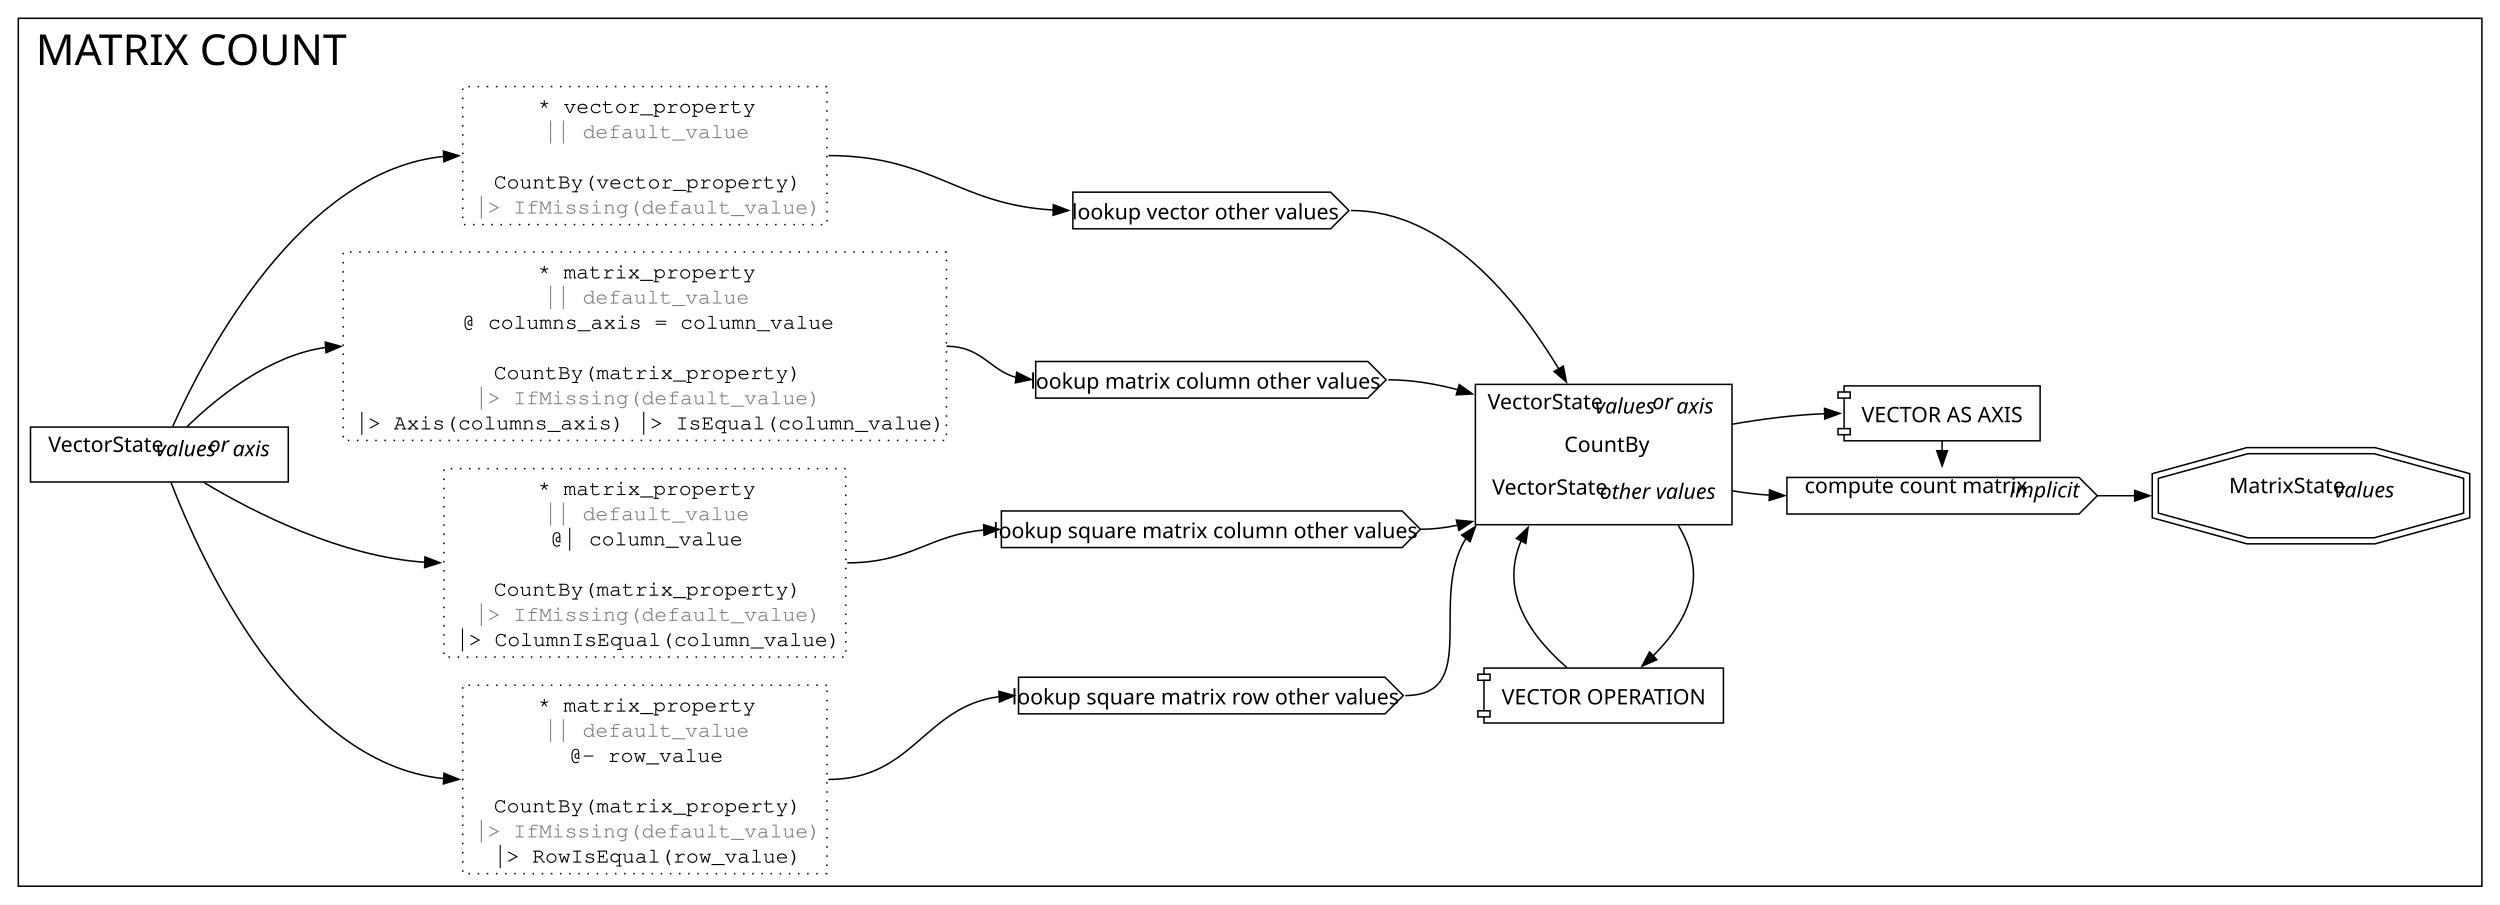
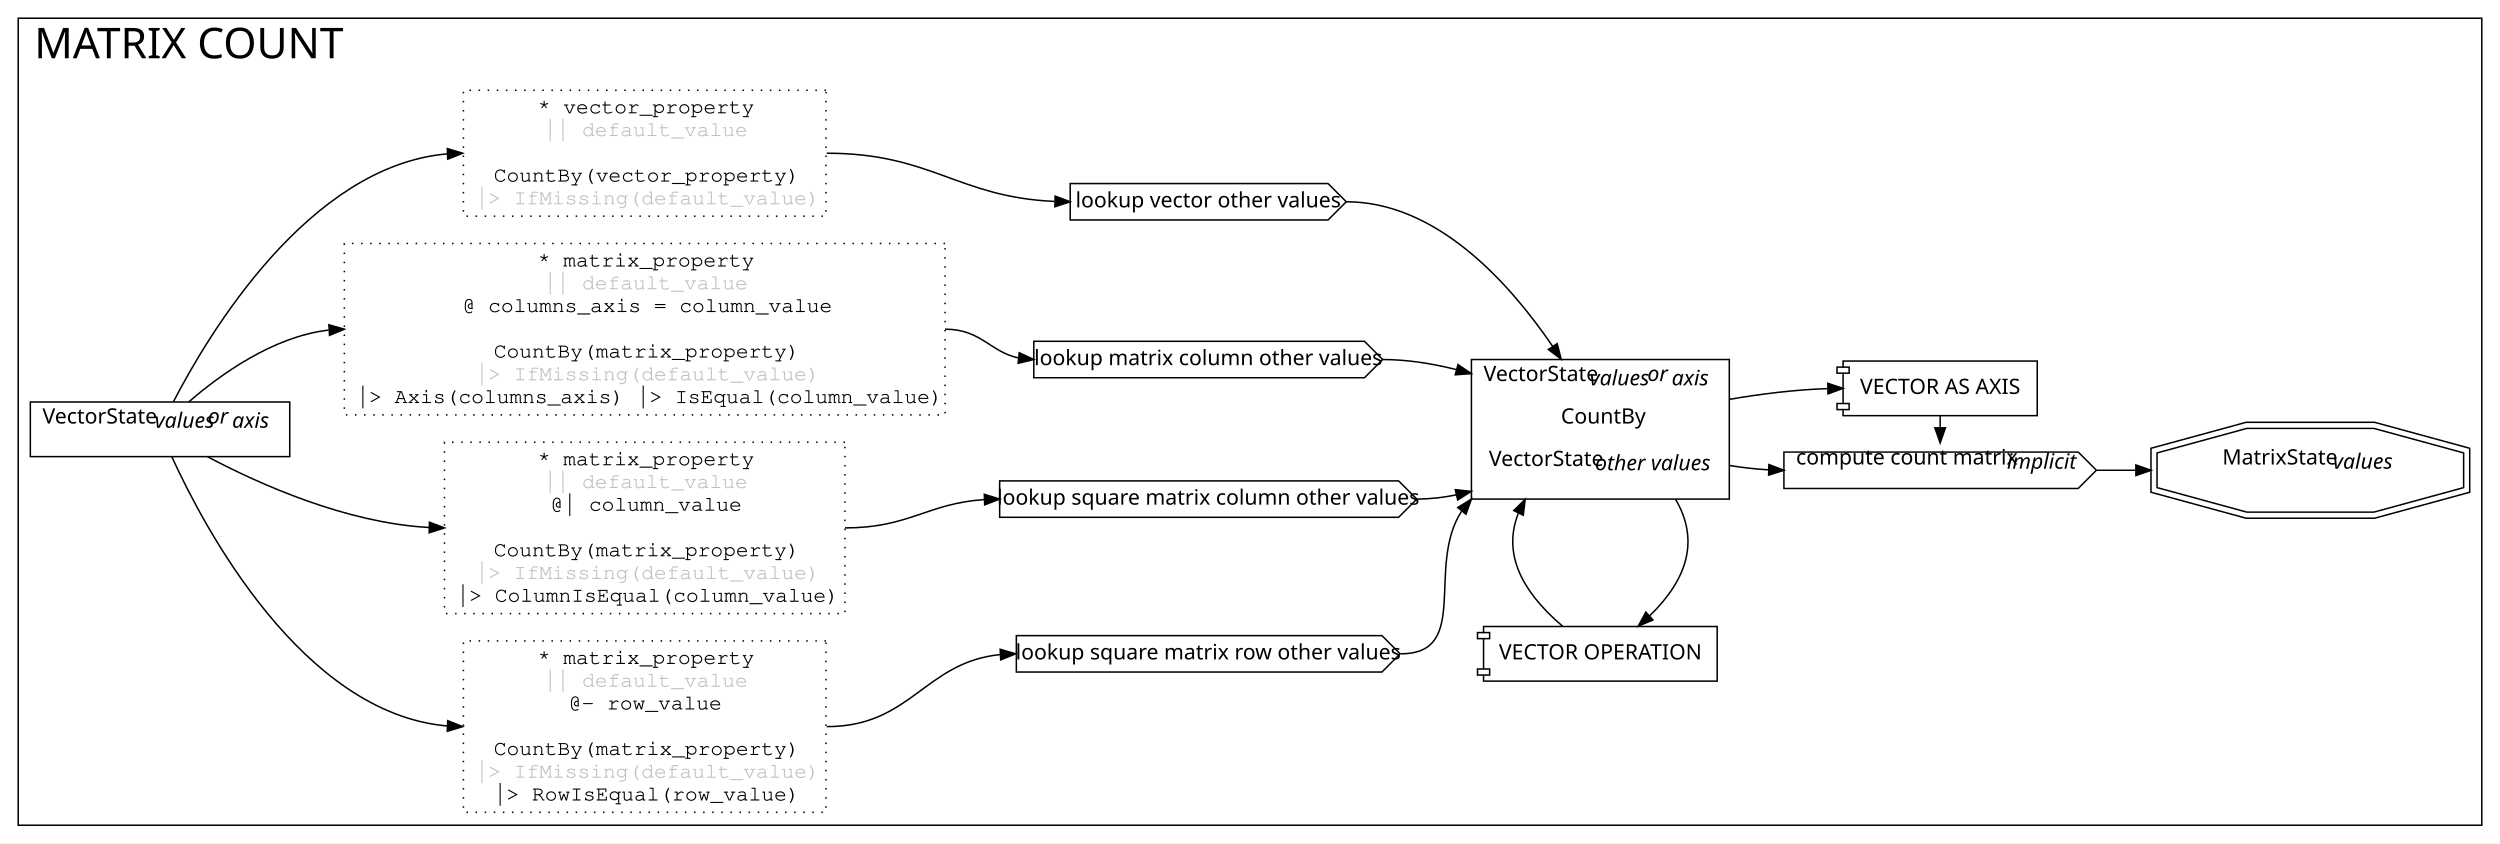
- <svg xmlns="http://www.w3.org/2000/svg" xmlns:xlink="http://www.w3.org/1999/xlink" width="1639pt" height="593pt" viewBox="0.00 0.00 1639.00 593.00">
-   <g id="graph0" class="graph" transform="scale(1 1) rotate(0) translate(4 589)">
-     <polygon fill="white" stroke="none" points="-4,4 -4,-589 1635.14,-589 1635.14,4 -4,4" />
+ <svg xmlns="http://www.w3.org/2000/svg" xmlns:xlink="http://www.w3.org/1999/xlink" width="1648pt" height="556pt" viewBox="0.00 0.00 1648.06 556.00">
+   <g id="graph0" class="graph" transform="scale(1 1) rotate(0) translate(4 552)">
+     <polygon fill="#ffffff" stroke="transparent" points="-4,4 -4,-552 1644.057,-552 1644.057,4 -4,4" />
    <g id="clust1" class="cluster">
-       <polygon fill="none" stroke="black" points="8,-8 8,-577 1623.14,-577 1623.14,-8 8,-8" />
-       <text xml:space="preserve" text-anchor="middle" x="121.38" y="-546.4" font-family="Sans-Serif" font-size="28.00">MATRIX COUNT</text>
+       <polygon fill="none" stroke="#000000" points="8,-8 8,-540 1632.057,-540 1632.057,-8 8,-8" />
+       <text text-anchor="middle" x="120.5" y="-513.6" font-family="Sans-Serif" font-size="28.00" fill="#000000">MATRIX COUNT</text>
    </g>
    <g id="node1" class="node">
-       <polygon fill="none" stroke="black" points="1611.14,-252.59 1611.14,-275.41 1552.52,-291.55 1469.62,-291.55 1411,-275.41 1411,-252.59 1469.62,-236.45 1552.52,-236.45 1611.14,-252.59" />
-       <polygon fill="none" stroke="black" points="1615.14,-249.54 1615.14,-278.46 1553.06,-295.55 1469.08,-295.55 1407,-278.46 1407,-249.54 1469.08,-232.45 1553.06,-232.45 1615.14,-249.54" />
-       <text xml:space="preserve" text-anchor="start" x="1453.7" y="-265.7" font-family="Sans-Serif" font-size="14.00"> MatrixState</text>
-       <text xml:space="preserve" text-anchor="start" x="1526.45" y="-265.7" font-family="Sans-Serif" font-style="italic" baseline-shift="sub" font-size="14.00">values</text>
-       <text xml:space="preserve" text-anchor="start" x="1560.95" y="-265.7" font-family="Sans-Serif" font-size="14.00">  </text>
-       <text xml:space="preserve" text-anchor="start" x="1509.2" y="-251.7" font-family="Sans-Serif" font-size="14.00"> </text>
+       <polygon fill="none" stroke="#000000" points="1620.084,-230.568 1620.084,-253.432 1560.887,-269.6 1477.17,-269.6 1417.973,-253.432 1417.973,-230.568 1477.17,-214.4 1560.887,-214.4 1620.084,-230.568" />
+       <polygon fill="none" stroke="#000000" points="1624.085,-227.507 1624.085,-256.493 1561.423,-273.606 1476.634,-273.606 1413.972,-256.493 1413.972,-227.507 1476.634,-210.393 1561.423,-210.393 1624.085,-227.507" />
+       <text text-anchor="start" x="1461.028" y="-245.8" font-family="Sans-Serif" font-size="14.00" fill="#000000"> MatrixState</text>
+       <text text-anchor="start" x="1534.028" y="-245.8" font-family="Sans-Serif" font-style="italic" baseline-shift="sub" font-size="14.00" fill="#000000">values</text>
+       <text text-anchor="start" x="1569.028" y="-245.8" font-family="Sans-Serif" font-size="14.00" fill="#000000">  </text>
+       <text text-anchor="start" x="1517.028" y="-231.8" font-family="Sans-Serif" font-size="14.00" fill="#000000"> </text>
    </g>
    <g id="node2" class="node">
-       <polygon fill="none" stroke="black" points="185,-309 16,-309 16,-273 185,-273 185,-309" />
-       <text xml:space="preserve" text-anchor="start" x="24" y="-292.7" font-family="Sans-Serif" font-size="14.00"> VectorState</text>
-       <text xml:space="preserve" text-anchor="start" x="98.25" y="-292.7" font-family="Sans-Serif" font-style="italic" baseline-shift="sub" font-size="14.00">values</text>
-       <text xml:space="preserve" text-anchor="start" x="132.75" y="-292.7" font-family="Sans-Serif" font-style="italic" font-size="14.00">or </text>
-       <text xml:space="preserve" text-anchor="start" x="148.5" y="-292.7" font-family="Sans-Serif" font-style="italic" baseline-shift="sub" font-size="14.00">axis</text>
-       <text xml:space="preserve" text-anchor="start" x="169.5" y="-292.7" font-family="Sans-Serif" font-size="14.00">  </text>
-       <text xml:space="preserve" text-anchor="start" x="98.62" y="-278.7" font-family="Sans-Serif" font-size="14.00"> </text>
+       <polygon fill="none" stroke="#000000" points="187,-287 16,-287 16,-251 187,-251 187,-287" />
+       <text text-anchor="start" x="24" y="-272.8" font-family="Sans-Serif" font-size="14.00" fill="#000000"> VectorState</text>
+       <text text-anchor="start" x="98" y="-272.8" font-family="Sans-Serif" font-style="italic" baseline-shift="sub" font-size="14.00" fill="#000000">values</text>
+       <text text-anchor="start" x="133" y="-272.8" font-family="Sans-Serif" font-style="italic" font-size="14.00" fill="#000000">or </text>
+       <text text-anchor="start" x="149" y="-272.8" font-family="Sans-Serif" font-style="italic" baseline-shift="sub" font-size="14.00" fill="#000000">axis</text>
+       <text text-anchor="start" x="171" y="-272.8" font-family="Sans-Serif" font-size="14.00" fill="#000000">  </text>
+       <text text-anchor="start" x="99.5" y="-258.8" font-family="Sans-Serif" font-size="14.00" fill="#000000"> </text>
    </g>
    <g id="node4" class="node">
-       <polygon fill="none" stroke="black" stroke-dasharray="1,5" points="538.12,-139.75 299.38,-139.75 299.38,-16.25 538.12,-16.25 538.12,-139.75" />
-       <text xml:space="preserve" text-anchor="start" x="348.62" y="-122.45" font-family="Courier,monospace" font-size="14.00">* matrix_property</text>
-       <text xml:space="preserve" text-anchor="start" x="352.75" y="-105.95" font-family="Courier,monospace" font-size="14.00" fill="gray">|| default_value</text>
-       <text xml:space="preserve" text-anchor="start" x="369.25" y="-89.45" font-family="Courier,monospace" font-size="14.00">@- row_value</text>
-       <text xml:space="preserve" text-anchor="start" x="414.62" y="-72.95" font-family="Courier,monospace" font-size="14.00"> </text>
-       <text xml:space="preserve" text-anchor="start" x="319.75" y="-56.45" font-family="Courier,monospace" font-size="14.00">CountBy(matrix_property)</text>
-       <text xml:space="preserve" text-anchor="start" x="307.38" y="-39.95" font-family="Courier,monospace" font-size="14.00" fill="gray">|&gt; IfMissing(default_value)</text>
-       <text xml:space="preserve" text-anchor="start" x="319.75" y="-23.45" font-family="Courier,monospace" font-size="14.00">|&gt; RowIsEqual(row_value)</text>
+       <polygon fill="none" stroke="#000000" stroke-dasharray="1,5" points="540.5,-129.5 301.5,-129.5 301.5,-16.5 540.5,-16.5 540.5,-129.5" />
+       <text text-anchor="start" x="350.5" y="-114.3" font-family="Courier,monospace" font-size="14.00" fill="#000000">* matrix_property</text>
+       <text text-anchor="start" x="354.5" y="-99.3" font-family="Courier,monospace" font-size="14.00" fill="#c0c0c0">|| default_value</text>
+       <text text-anchor="start" x="371" y="-84.3" font-family="Courier,monospace" font-size="14.00" fill="#000000">@- row_value</text>
+       <text text-anchor="start" x="416.5" y="-69.3" font-family="Courier,monospace" font-size="14.00" fill="#000000"> </text>
+       <text text-anchor="start" x="321.5" y="-54.3" font-family="Courier,monospace" font-size="14.00" fill="#000000">CountBy(matrix_property)</text>
+       <text text-anchor="start" x="309.5" y="-39.3" font-family="Courier,monospace" font-size="14.00" fill="#c0c0c0">|&gt; IfMissing(default_value)</text>
+       <text text-anchor="start" x="321.5" y="-24.3" font-family="Courier,monospace" font-size="14.00" fill="#000000">|&gt; RowIsEqual(row_value)</text>
    </g>
    <g id="edge15" class="edge">
-       <path fill="none" stroke="black" d="M108.04,-272.84C127.18,-223.19 188.01,-88.24 287.07,-78.55" />
-       <polygon fill="black" stroke="black" points="287.05,-82.06 296.86,-78.07 286.7,-75.06 287.05,-82.06" />
+       <path fill="none" stroke="#000000" d="M109.259,-250.912C130.669,-204.049 195.374,-81.751 290.759,-73.445" />
+       <polygon fill="#000000" stroke="#000000" points="291.161,-76.931 301,-73 290.857,-69.938 291.161,-76.931" />
    </g>
    <g id="node6" class="node">
-       <polygon fill="none" stroke="black" stroke-dasharray="1,5" points="550.5,-281.75 287,-281.75 287,-158.25 550.5,-158.25 550.5,-281.75" />
-       <text xml:space="preserve" text-anchor="start" x="348.62" y="-264.45" font-family="Courier,monospace" font-size="14.00">* matrix_property</text>
-       <text xml:space="preserve" text-anchor="start" x="352.75" y="-247.95" font-family="Courier,monospace" font-size="14.00" fill="gray">|| default_value</text>
-       <text xml:space="preserve" text-anchor="start" x="356.88" y="-231.45" font-family="Courier,monospace" font-size="14.00">@| column_value</text>
-       <text xml:space="preserve" text-anchor="start" x="414.62" y="-214.95" font-family="Courier,monospace" font-size="14.00"> </text>
-       <text xml:space="preserve" text-anchor="start" x="319.75" y="-198.45" font-family="Courier,monospace" font-size="14.00">CountBy(matrix_property)</text>
-       <text xml:space="preserve" text-anchor="start" x="307.38" y="-181.95" font-family="Courier,monospace" font-size="14.00" fill="gray">|&gt; IfMissing(default_value)</text>
-       <text xml:space="preserve" text-anchor="start" x="295" y="-165.45" font-family="Courier,monospace" font-size="14.00">|&gt; ColumnIsEqual(column_value)</text>
+       <polygon fill="none" stroke="#000000" stroke-dasharray="1,5" points="553,-260.5 289,-260.5 289,-147.5 553,-147.5 553,-260.5" />
+       <text text-anchor="start" x="350.5" y="-245.3" font-family="Courier,monospace" font-size="14.00" fill="#000000">* matrix_property</text>
+       <text text-anchor="start" x="354.5" y="-230.3" font-family="Courier,monospace" font-size="14.00" fill="#c0c0c0">|| default_value</text>
+       <text text-anchor="start" x="359" y="-215.3" font-family="Courier,monospace" font-size="14.00" fill="#000000">@| column_value</text>
+       <text text-anchor="start" x="416.5" y="-200.3" font-family="Courier,monospace" font-size="14.00" fill="#000000"> </text>
+       <text text-anchor="start" x="321.5" y="-185.3" font-family="Courier,monospace" font-size="14.00" fill="#000000">CountBy(matrix_property)</text>
+       <text text-anchor="start" x="309.5" y="-170.3" font-family="Courier,monospace" font-size="14.00" fill="#c0c0c0">|&gt; IfMissing(default_value)</text>
+       <text text-anchor="start" x="297" y="-155.3" font-family="Courier,monospace" font-size="14.00" fill="#000000">|&gt; ColumnIsEqual(column_value)</text>
    </g>
    <g id="edge16" class="edge">
-       <path fill="none" stroke="black" d="M129.91,-272.53C162.81,-252.85 219.55,-224.02 274.64,-220.38" />
-       <polygon fill="black" stroke="black" points="274.61,-223.88 284.49,-220.05 274.38,-216.89 274.61,-223.88" />
+       <path fill="none" stroke="#000000" d="M132.867,-250.894C167.074,-232.788 224.257,-207.213 278.844,-204.278" />
+       <polygon fill="#000000" stroke="#000000" points="279.099,-207.772 289,-204 278.908,-200.775 279.099,-207.772" />
    </g>
    <g id="node8" class="node">
-       <polygon fill="none" stroke="black" stroke-dasharray="1,5" points="616.5,-423.75 221,-423.75 221,-300.25 616.5,-300.25 616.5,-423.75" />
-       <text xml:space="preserve" text-anchor="start" x="348.62" y="-406.45" font-family="Courier,monospace" font-size="14.00">* matrix_property</text>
-       <text xml:space="preserve" text-anchor="start" x="352.75" y="-389.95" font-family="Courier,monospace" font-size="14.00" fill="gray">|| default_value</text>
-       <text xml:space="preserve" text-anchor="start" x="299.12" y="-373.45" font-family="Courier,monospace" font-size="14.00">@ columns_axis = column_value</text>
-       <text xml:space="preserve" text-anchor="start" x="414.62" y="-356.95" font-family="Courier,monospace" font-size="14.00"> </text>
-       <text xml:space="preserve" text-anchor="start" x="319.75" y="-340.45" font-family="Courier,monospace" font-size="14.00">CountBy(matrix_property)</text>
-       <text xml:space="preserve" text-anchor="start" x="307.38" y="-323.95" font-family="Courier,monospace" font-size="14.00" fill="gray">|&gt; IfMissing(default_value)</text>
-       <text xml:space="preserve" text-anchor="start" x="229" y="-307.45" font-family="Courier,monospace" font-size="14.00">|&gt; Axis(columns_axis) |&gt; IsEqual(column_value)</text>
+       <polygon fill="none" stroke="#000000" stroke-dasharray="1,5" points="619,-391.5 223,-391.5 223,-278.5 619,-278.5 619,-391.5" />
+       <text text-anchor="start" x="350.5" y="-376.3" font-family="Courier,monospace" font-size="14.00" fill="#000000">* matrix_property</text>
+       <text text-anchor="start" x="354.5" y="-361.3" font-family="Courier,monospace" font-size="14.00" fill="#c0c0c0">|| default_value</text>
+       <text text-anchor="start" x="301" y="-346.3" font-family="Courier,monospace" font-size="14.00" fill="#000000">@ columns_axis = column_value</text>
+       <text text-anchor="start" x="416.5" y="-331.3" font-family="Courier,monospace" font-size="14.00" fill="#000000"> </text>
+       <text text-anchor="start" x="321.5" y="-316.3" font-family="Courier,monospace" font-size="14.00" fill="#000000">CountBy(matrix_property)</text>
+       <text text-anchor="start" x="309.5" y="-301.3" font-family="Courier,monospace" font-size="14.00" fill="#c0c0c0">|&gt; IfMissing(default_value)</text>
+       <text text-anchor="start" x="231" y="-286.3" font-family="Courier,monospace" font-size="14.00" fill="#000000">|&gt; Axis(columns_axis) |&gt; IsEqual(column_value)</text>
    </g>
    <g id="edge17" class="edge">
-       <path fill="none" stroke="black" d="M118.63,-309.28C138.33,-328.43 172.79,-356.39 209.93,-361.26" />
-       <polygon fill="black" stroke="black" points="209.28,-364.73 219.49,-361.9 209.74,-357.74 209.28,-364.73" />
+       <path fill="none" stroke="#000000" d="M120.404,-287.035C141.011,-304.897 175.971,-330.18 212.627,-334.394" />
+       <polygon fill="#000000" stroke="#000000" points="212.813,-337.911 223,-335 213.221,-330.923 212.813,-337.911" />
    </g>
    <g id="node10" class="node">
-       <polygon fill="none" stroke="black" stroke-dasharray="1,5" points="538.12,-532.25 299.38,-532.25 299.38,-441.75 538.12,-441.75 538.12,-532.25" />
-       <text xml:space="preserve" text-anchor="start" x="348.62" y="-514.95" font-family="Courier,monospace" font-size="14.00">* vector_property</text>
-       <text xml:space="preserve" text-anchor="start" x="352.75" y="-498.45" font-family="Courier,monospace" font-size="14.00" fill="gray">|| default_value</text>
-       <text xml:space="preserve" text-anchor="start" x="414.62" y="-481.95" font-family="Courier,monospace" font-size="14.00"> </text>
-       <text xml:space="preserve" text-anchor="start" x="319.75" y="-465.45" font-family="Courier,monospace" font-size="14.00">CountBy(vector_property)</text>
-       <text xml:space="preserve" text-anchor="start" x="307.38" y="-448.95" font-family="Courier,monospace" font-size="14.00" fill="gray">|&gt; IfMissing(default_value)</text>
+       <polygon fill="none" stroke="#000000" stroke-dasharray="1,5" points="540.5,-492.5 301.5,-492.5 301.5,-409.5 540.5,-409.5 540.5,-492.5" />
+       <text text-anchor="start" x="350.5" y="-477.3" font-family="Courier,monospace" font-size="14.00" fill="#000000">* vector_property</text>
+       <text text-anchor="start" x="354.5" y="-462.3" font-family="Courier,monospace" font-size="14.00" fill="#c0c0c0">|| default_value</text>
+       <text text-anchor="start" x="416.5" y="-447.3" font-family="Courier,monospace" font-size="14.00" fill="#000000"> </text>
+       <text text-anchor="start" x="321.5" y="-432.3" font-family="Courier,monospace" font-size="14.00" fill="#000000">CountBy(vector_property)</text>
+       <text text-anchor="start" x="309.5" y="-417.3" font-family="Courier,monospace" font-size="14.00" fill="#c0c0c0">|&gt; IfMissing(default_value)</text>
    </g>
    <g id="edge18" class="edge">
-       <path fill="none" stroke="black" d="M109.25,-309.44C130.28,-356.37 193.25,-477.31 287.08,-486.45" />
-       <polygon fill="black" stroke="black" points="286.71,-489.94 296.86,-486.93 287.04,-482.95 286.71,-489.94" />
+       <path fill="none" stroke="#000000" d="M110.306,-287.116C133.257,-331.533 199.534,-442.803 290.912,-450.571" />
+       <polygon fill="#000000" stroke="#000000" points="290.86,-454.072 301,-451 291.158,-447.078 290.86,-454.072" />
    </g>
    <g id="node3" class="node">
-       <polygon fill="none" stroke="black" points="1131.5,-337 963.25,-337 963.25,-245 1131.5,-245 1131.5,-337" />
-       <text xml:space="preserve" text-anchor="start" x="971.25" y="-320.7" font-family="Sans-Serif" font-size="14.00">VectorState</text>
-       <text xml:space="preserve" text-anchor="start" x="1041.75" y="-320.7" font-family="Sans-Serif" font-style="italic" baseline-shift="sub" font-size="14.00">values </text>
-       <text xml:space="preserve" text-anchor="start" x="1079.25" y="-320.7" font-family="Sans-Serif" font-style="italic" font-size="14.00">or </text>
-       <text xml:space="preserve" text-anchor="start" x="1095" y="-320.7" font-family="Sans-Serif" font-style="italic" baseline-shift="sub" font-size="14.00">axis</text>
-       <text xml:space="preserve" text-anchor="start" x="1116" y="-320.7" font-family="Sans-Serif" font-size="14.00">  </text>
-       <text xml:space="preserve" text-anchor="start" x="1045.5" y="-306.7" font-family="Sans-Serif" font-size="14.00"> </text>
-       <text xml:space="preserve" text-anchor="start" x="1021.5" y="-292.7" font-family="Sans-Serif" font-size="14.00">CountBy</text>
-       <text xml:space="preserve" text-anchor="start" x="1045.5" y="-278.7" font-family="Sans-Serif" font-size="14.00"> </text>
-       <text xml:space="preserve" text-anchor="start" x="974.25" y="-264.7" font-family="Sans-Serif" font-size="14.00">VectorState</text>
-       <text xml:space="preserve" text-anchor="start" x="1044.75" y="-264.7" font-family="Sans-Serif" font-style="italic" baseline-shift="sub" font-size="14.00">other values</text>
-       <text xml:space="preserve" text-anchor="start" x="1109.25" y="-264.7" font-family="Sans-Serif" font-size="14.00">   </text>
-       <text xml:space="preserve" text-anchor="start" x="1045.5" y="-250.7" font-family="Sans-Serif" font-size="14.00"> </text>
+       <polygon fill="none" stroke="#000000" points="1136,-315 966,-315 966,-223 1136,-223 1136,-315" />
+       <text text-anchor="start" x="974" y="-300.8" font-family="Sans-Serif" font-size="14.00" fill="#000000">VectorState</text>
+       <text text-anchor="start" x="1044" y="-300.8" font-family="Sans-Serif" font-style="italic" baseline-shift="sub" font-size="14.00" fill="#000000">values </text>
+       <text text-anchor="start" x="1082" y="-300.8" font-family="Sans-Serif" font-style="italic" font-size="14.00" fill="#000000">or </text>
+       <text text-anchor="start" x="1098" y="-300.8" font-family="Sans-Serif" font-style="italic" baseline-shift="sub" font-size="14.00" fill="#000000">axis</text>
+       <text text-anchor="start" x="1120" y="-300.8" font-family="Sans-Serif" font-size="14.00" fill="#000000">  </text>
+       <text text-anchor="start" x="1049" y="-286.8" font-family="Sans-Serif" font-size="14.00" fill="#000000"> </text>
+       <text text-anchor="start" x="1025" y="-272.8" font-family="Sans-Serif" font-size="14.00" fill="#000000">CountBy</text>
+       <text text-anchor="start" x="1049" y="-258.8" font-family="Sans-Serif" font-size="14.00" fill="#000000"> </text>
+       <text text-anchor="start" x="977.5" y="-244.8" font-family="Sans-Serif" font-size="14.00" fill="#000000">VectorState</text>
+       <text text-anchor="start" x="1047.5" y="-244.8" font-family="Sans-Serif" font-style="italic" baseline-shift="sub" font-size="14.00" fill="#000000">other values</text>
+       <text text-anchor="start" x="1112.5" y="-244.8" font-family="Sans-Serif" font-size="14.00" fill="#000000">   </text>
+       <text text-anchor="start" x="1049" y="-230.8" font-family="Sans-Serif" font-size="14.00" fill="#000000"> </text>
    </g>
    <g id="node12" class="node">
      <g id="a_node12">
        <a xlink:href="#../DataAxesFormats.Queries.VECTOR_OPERATION" xlink:title="VECTOR OPERATION">
-           <polygon fill="none" stroke="black" points="1125.88,-151 968.88,-151 968.88,-147 964.88,-147 964.88,-143 968.88,-143 968.88,-123 964.88,-123 964.88,-119 968.88,-119 968.88,-115 1125.88,-115 1125.88,-151" />
-           <polyline fill="none" stroke="black" points="968.88,-147 972.88,-147 972.88,-143 968.88,-143" />
-           <polyline fill="none" stroke="black" points="968.88,-123 972.88,-123 972.88,-119 968.88,-119" />
-           <text xml:space="preserve" text-anchor="middle" x="1047.38" y="-127.2" font-family="Sans-Serif" font-size="14.00">VECTOR OPERATION</text>
+           <polygon fill="none" stroke="#000000" points="1128,-139 974,-139 974,-135 970,-135 970,-131 974,-131 974,-111 970,-111 970,-107 974,-107 974,-103 1128,-103 1128,-139" />
+           <polyline fill="none" stroke="#000000" points="974,-135 978,-135 978,-131 974,-131 " />
+           <polyline fill="none" stroke="#000000" points="974,-111 978,-111 978,-107 974,-107 " />
+           <text text-anchor="middle" x="1051" y="-117.3" font-family="Sans-Serif" font-size="14.00" fill="#000000">VECTOR OPERATION</text>
        </a>
      </g>
    </g>
    <g id="edge9" class="edge">
-       <path fill="none" stroke="black" d="M1096.23,-244.58C1113.8,-216.01 1108.26,-187.44 1079.62,-158.87" />
-       <polygon fill="black" stroke="black" points="1082.2,-156.49 1072.49,-152.24 1077.43,-161.61 1082.2,-156.49" />
+       <path fill="none" stroke="#000000" d="M1100.562,-222.864C1115.606,-197.267 1109.92,-171.67 1083.505,-146.073" />
+       <polygon fill="#000000" stroke="#000000" points="1085.688,-143.329 1075.926,-139.211 1080.99,-148.518 1085.688,-143.329" />
    </g>
    <g id="node13" class="node">
-       <polygon fill="none" stroke="black" points="1359,-276 1167.5,-276 1167.5,-252 1359,-252 1371,-264 1359,-276" />
-       <text xml:space="preserve" text-anchor="start" x="1175.5" y="-265.7" font-family="Sans-Serif" font-size="14.00"> compute count matrix </text>
-       <text xml:space="preserve" text-anchor="start" x="1313.5" y="-265.7" font-family="Sans-Serif" font-style="italic" baseline-shift="sub" font-size="14.00">implicit</text>
-       <text xml:space="preserve" text-anchor="start" x="1348" y="-265.7" font-family="Sans-Serif" font-size="14.00">    </text>
-       <text xml:space="preserve" text-anchor="start" x="1265.5" y="-251.7" font-family="Sans-Serif" font-size="14.00">  </text>
+       <polygon fill="none" stroke="#000000" points="1366,-254 1172,-254 1172,-230 1366,-230 1378,-242 1366,-254" />
+       <text text-anchor="start" x="1180" y="-245.8" font-family="Sans-Serif" font-size="14.00" fill="#000000"> compute count matrix </text>
+       <text text-anchor="start" x="1319" y="-245.8" font-family="Sans-Serif" font-style="italic" baseline-shift="sub" font-size="14.00" fill="#000000">implicit</text>
+       <text text-anchor="start" x="1354" y="-245.8" font-family="Sans-Serif" font-size="14.00" fill="#000000">    </text>
+       <text text-anchor="start" x="1271" y="-231.8" font-family="Sans-Serif" font-size="14.00" fill="#000000">  </text>
    </g>
    <g id="edge12" class="edge">
-       <path fill="none" stroke="black" d="M1131.8,-267.2C1139.88,-265.87 1148.08,-264.87 1156.17,-264.37" />
-       <polygon fill="black" stroke="black" points="1156.11,-267.87 1165.99,-264.05 1155.88,-260.87 1156.11,-267.87" />
+       <path fill="none" stroke="#000000" d="M1136.081,-245.15C1144.684,-243.766 1153.416,-242.744 1162.003,-242.279" />
+       <polygon fill="#000000" stroke="#000000" points="1162.101,-245.778 1172,-242 1161.906,-238.78 1162.101,-245.778" />
    </g>
    <g id="node14" class="node">
      <g id="a_node14">
        <a xlink:href="#../DataAxesFormats.Queries.VECTOR_AS_AXIS" xlink:title="VECTOR AS AXIS">
-           <polygon fill="none" stroke="black" points="1333.5,-336 1205,-336 1205,-332 1201,-332 1201,-328 1205,-328 1205,-308 1201,-308 1201,-304 1205,-304 1205,-300 1333.5,-300 1333.5,-336" />
-           <polyline fill="none" stroke="black" points="1205,-332 1209,-332 1209,-328 1205,-328" />
-           <polyline fill="none" stroke="black" points="1205,-308 1209,-308 1209,-304 1205,-304" />
-           <text xml:space="preserve" text-anchor="middle" x="1269.25" y="-312.2" font-family="Sans-Serif" font-size="14.00">VECTOR AS AXIS</text>
+           <polygon fill="none" stroke="#000000" points="1339,-314 1211,-314 1211,-310 1207,-310 1207,-306 1211,-306 1211,-286 1207,-286 1207,-282 1211,-282 1211,-278 1339,-278 1339,-314" />
+           <polyline fill="none" stroke="#000000" points="1211,-310 1215,-310 1215,-306 1211,-306 " />
+           <polyline fill="none" stroke="#000000" points="1211,-286 1215,-286 1215,-282 1211,-282 " />
+           <text text-anchor="middle" x="1275" y="-292.3" font-family="Sans-Serif" font-size="14.00" fill="#000000">VECTOR AS AXIS</text>
        </a>
      </g>
    </g>
    <g id="edge13" class="edge">
-       <path fill="none" stroke="black" d="M1131.77,-310.91C1151.22,-314.3 1172.15,-317 1192.3,-317.77" />
-       <polygon fill="black" stroke="black" points="1192.15,-321.27 1202.22,-317.97 1192.29,-314.27 1192.15,-321.27" />
+       <path fill="none" stroke="#000000" d="M1136.08,-288.764C1156.87,-292.319 1179.334,-295.129 1200.856,-295.831" />
+       <polygon fill="#000000" stroke="#000000" points="1200.943,-299.332 1211,-296 1201.06,-292.333 1200.943,-299.332" />
    </g>
    <g id="node5" class="node">
-       <polygon fill="none" stroke="black" points="904,-145 663.75,-145 663.75,-121 904,-121 916,-133 904,-145" />
-       <text xml:space="preserve" text-anchor="middle" x="789.88" y="-127.2" font-family="Sans-Serif" font-size="14.00">lookup square matrix row other values  </text>
+       <polygon fill="none" stroke="#000000" points="907,-133 666,-133 666,-109 907,-109 919,-121 907,-133" />
+       <text text-anchor="middle" x="792.5" y="-117.3" font-family="Sans-Serif" font-size="14.00" fill="#000000">lookup square matrix row other values  </text>
    </g>
    <g id="edge1" class="edge">
-       <path fill="none" stroke="black" d="M539.12,-78C595.19,-78 601.8,-125.94 651.3,-132.3" />
-       <polygon fill="black" stroke="black" points="650.84,-135.78 661.03,-132.91 651.27,-128.8 650.84,-135.78" />
+       <path fill="none" stroke="#000000" d="M541,-73C596.713,-73 605.287,-115.364 655.292,-120.493" />
+       <polygon fill="#000000" stroke="#000000" points="655.339,-124 665.5,-121 655.686,-117.009 655.339,-124" />
    </g>
    <g id="edge2" class="edge">
-       <path fill="none" stroke="black" d="M917.21,-133C967.29,-133 932.08,-196.54 957.21,-236.21" />
-       <polygon fill="black" stroke="black" points="954.32,-238.2 963.3,-243.82 959.79,-233.82 954.32,-238.2" />
+       <path fill="none" stroke="#000000" d="M919.5,-121C965.819,-121 935.755,-178.711 959.607,-215.135" />
+       <polygon fill="#000000" stroke="#000000" points="956.976,-217.448 966,-223 962.408,-213.033 956.976,-217.448" />
    </g>
    <g id="node7" class="node">
-       <polygon fill="none" stroke="black" points="915.25,-254 652.5,-254 652.5,-230 915.25,-230 927.25,-242 915.25,-254" />
-       <text xml:space="preserve" text-anchor="middle" x="789.88" y="-236.2" font-family="Sans-Serif" font-size="14.00">lookup square matrix column other values  </text>
+       <polygon fill="none" stroke="#000000" points="918,-235 655,-235 655,-211 918,-211 930,-223 918,-235" />
+       <text text-anchor="middle" x="792.5" y="-219.3" font-family="Sans-Serif" font-size="14.00" fill="#000000">lookup square matrix column other values  </text>
    </g>
    <g id="edge3" class="edge">
-       <path fill="none" stroke="black" d="M551.5,-220C593.49,-220 604.72,-238.38 641.42,-241.54" />
-       <polygon fill="black" stroke="black" points="640.85,-245.02 650.99,-241.94 641.14,-238.03 640.85,-245.02" />
+       <path fill="none" stroke="#000000" d="M553,-204C595.51,-204 607.138,-220.147 644.823,-222.67" />
+       <polygon fill="#000000" stroke="#000000" points="644.892,-226.174 655,-223 645.119,-219.178 644.892,-226.174" />
    </g>
    <g id="edge4" class="edge">
-       <path fill="none" stroke="black" d="M927.25,-242C935.4,-242 943.64,-242.99 951.78,-244.7" />
-       <polygon fill="black" stroke="black" points="950.79,-248.06 961.34,-247.07 952.48,-241.26 950.79,-248.06" />
+       <path fill="none" stroke="#000000" d="M930,-223C938.654,-223 947.443,-224.041 956.129,-225.809" />
+       <polygon fill="#000000" stroke="#000000" points="955.345,-229.22 965.88,-228.099 956.945,-222.406 955.345,-229.22" />
    </g>
    <g id="node9" class="node">
-       <polygon fill="none" stroke="black" points="892.75,-352 675,-352 675,-328 892.75,-328 904.75,-340 892.75,-352" />
-       <text xml:space="preserve" text-anchor="middle" x="789.88" y="-334.2" font-family="Sans-Serif" font-size="14.00">lookup matrix column other values  </text>
+       <polygon fill="none" stroke="#000000" points="895.5,-327 677.5,-327 677.5,-303 895.5,-303 907.5,-315 895.5,-327" />
+       <text text-anchor="middle" x="792.5" y="-311.3" font-family="Sans-Serif" font-size="14.00" fill="#000000">lookup matrix column other values  </text>
    </g>
    <g id="edge5" class="edge">
-       <path fill="none" stroke="black" d="M616.5,-362C639.42,-362 644.92,-346.34 662.39,-341.44" />
-       <polygon fill="black" stroke="black" points="662.55,-344.95 672.02,-340.19 661.65,-338.01 662.55,-344.95" />
+       <path fill="none" stroke="#000000" d="M619,-335C642.721,-335 648.606,-320.095 667.45,-316.019" />
+       <polygon fill="#000000" stroke="#000000" points="667.904,-319.491 677.5,-315 667.198,-312.527 667.904,-319.491" />
    </g>
    <g id="edge6" class="edge">
-       <path fill="none" stroke="black" d="M906.23,-340C921.37,-340 936.94,-337.42 951.95,-333.44" />
-       <polygon fill="black" stroke="black" points="952.68,-336.88 961.31,-330.74 950.73,-330.15 952.68,-336.88" />
+       <path fill="none" stroke="#000000" d="M907.5,-315C923.532,-315 940.112,-312.364 956.058,-308.354" />
+       <polygon fill="#000000" stroke="#000000" points="957.157,-311.683 965.895,-305.691 955.327,-304.926 957.157,-311.683" />
    </g>
    <g id="node11" class="node">
-       <polygon fill="none" stroke="black" points="868.38,-463 699.38,-463 699.38,-439 868.38,-439 880.38,-451 868.38,-463" />
-       <text xml:space="preserve" text-anchor="middle" x="789.88" y="-445.2" font-family="Sans-Serif" font-size="14.00">lookup vector other values  </text>
+       <polygon fill="none" stroke="#000000" points="871.5,-431 701.5,-431 701.5,-407 871.5,-407 883.5,-419 871.5,-431" />
+       <text text-anchor="middle" x="792.5" y="-415.3" font-family="Sans-Serif" font-size="14.00" fill="#000000">lookup vector other values  </text>
    </g>
    <g id="edge7" class="edge">
-       <path fill="none" stroke="black" d="M539.12,-487C607.56,-487 623.88,-454.83 686.62,-451.31" />
-       <polygon fill="black" stroke="black" points="686.58,-454.81 696.48,-451.04 686.39,-447.82 686.58,-454.81" />
+       <path fill="none" stroke="#000000" d="M541,-451C610.186,-451 627.158,-422.049 691.245,-419.221" />
+       <polygon fill="#000000" stroke="#000000" points="691.578,-422.715 701.5,-419 691.427,-415.717 691.578,-422.715" />
    </g>
    <g id="edge8" class="edge">
-       <path fill="none" stroke="black" d="M881.76,-451C943.02,-451 990.07,-393.31 1017.88,-347.21" />
-       <polygon fill="black" stroke="black" points="1020.9,-348.98 1022.92,-338.59 1014.85,-345.45 1020.9,-348.98" />
+       <path fill="none" stroke="#000000" d="M883.5,-419C942.603,-419 990.385,-366.531 1019.564,-323.657" />
+       <polygon fill="#000000" stroke="#000000" points="1022.543,-325.498 1025.149,-315.229 1016.708,-321.631 1022.543,-325.498" />
    </g>
    <g id="edge10" class="edge">
-       <path fill="none" stroke="black" d="M1023.36,-151.21C991.57,-178.93 981.52,-206.65 993.22,-234.37" />
-       <polygon fill="black" stroke="black" points="990.11,-235.97 997.82,-243.24 996.32,-232.75 990.11,-235.97" />
+       <path fill="none" stroke="#000000" d="M1026.074,-139.211C996.851,-164.046 987.141,-188.88 996.944,-213.714" />
+       <polygon fill="#000000" stroke="#000000" points="993.888,-215.432 1001.438,-222.864 1000.17,-212.345 993.888,-215.432" />
    </g>
    <g id="edge19" class="edge">
-       <path fill="none" stroke="black" d="M1371,-264C1382.38,-264 1387.68,-264 1395.55,-264" />
-       <polygon fill="black" stroke="black" points="1395.49,-267.5 1405.49,-264 1395.49,-260.5 1395.49,-267.5" />
+       <path fill="none" stroke="#000000" d="M1378,-242C1390.009,-242 1395.264,-242 1403.895,-242" />
+       <polygon fill="#000000" stroke="#000000" points="1404.028,-245.5 1414.028,-242 1404.028,-238.5 1404.028,-245.5" />
    </g>
    <g id="edge14" class="edge">
-       <path fill="none" stroke="black" d="M1269.25,-293.39C1269.25,-295.21 1269.25,-297.25 1269.25,-300" />
-       <polygon fill="black" stroke="black" points="1272.75,-293.51 1269.25,-283.51 1265.75,-293.51 1272.75,-293.51" />
+       <path fill="none" stroke="#000000" d="M1275,-270.416C1275,-272.49 1275,-274.75 1275,-278" />
+       <polygon fill="#000000" stroke="#000000" points="1278.5,-270 1275,-260 1271.5,-270 1278.5,-270" />
    </g>
  </g>
</svg>
